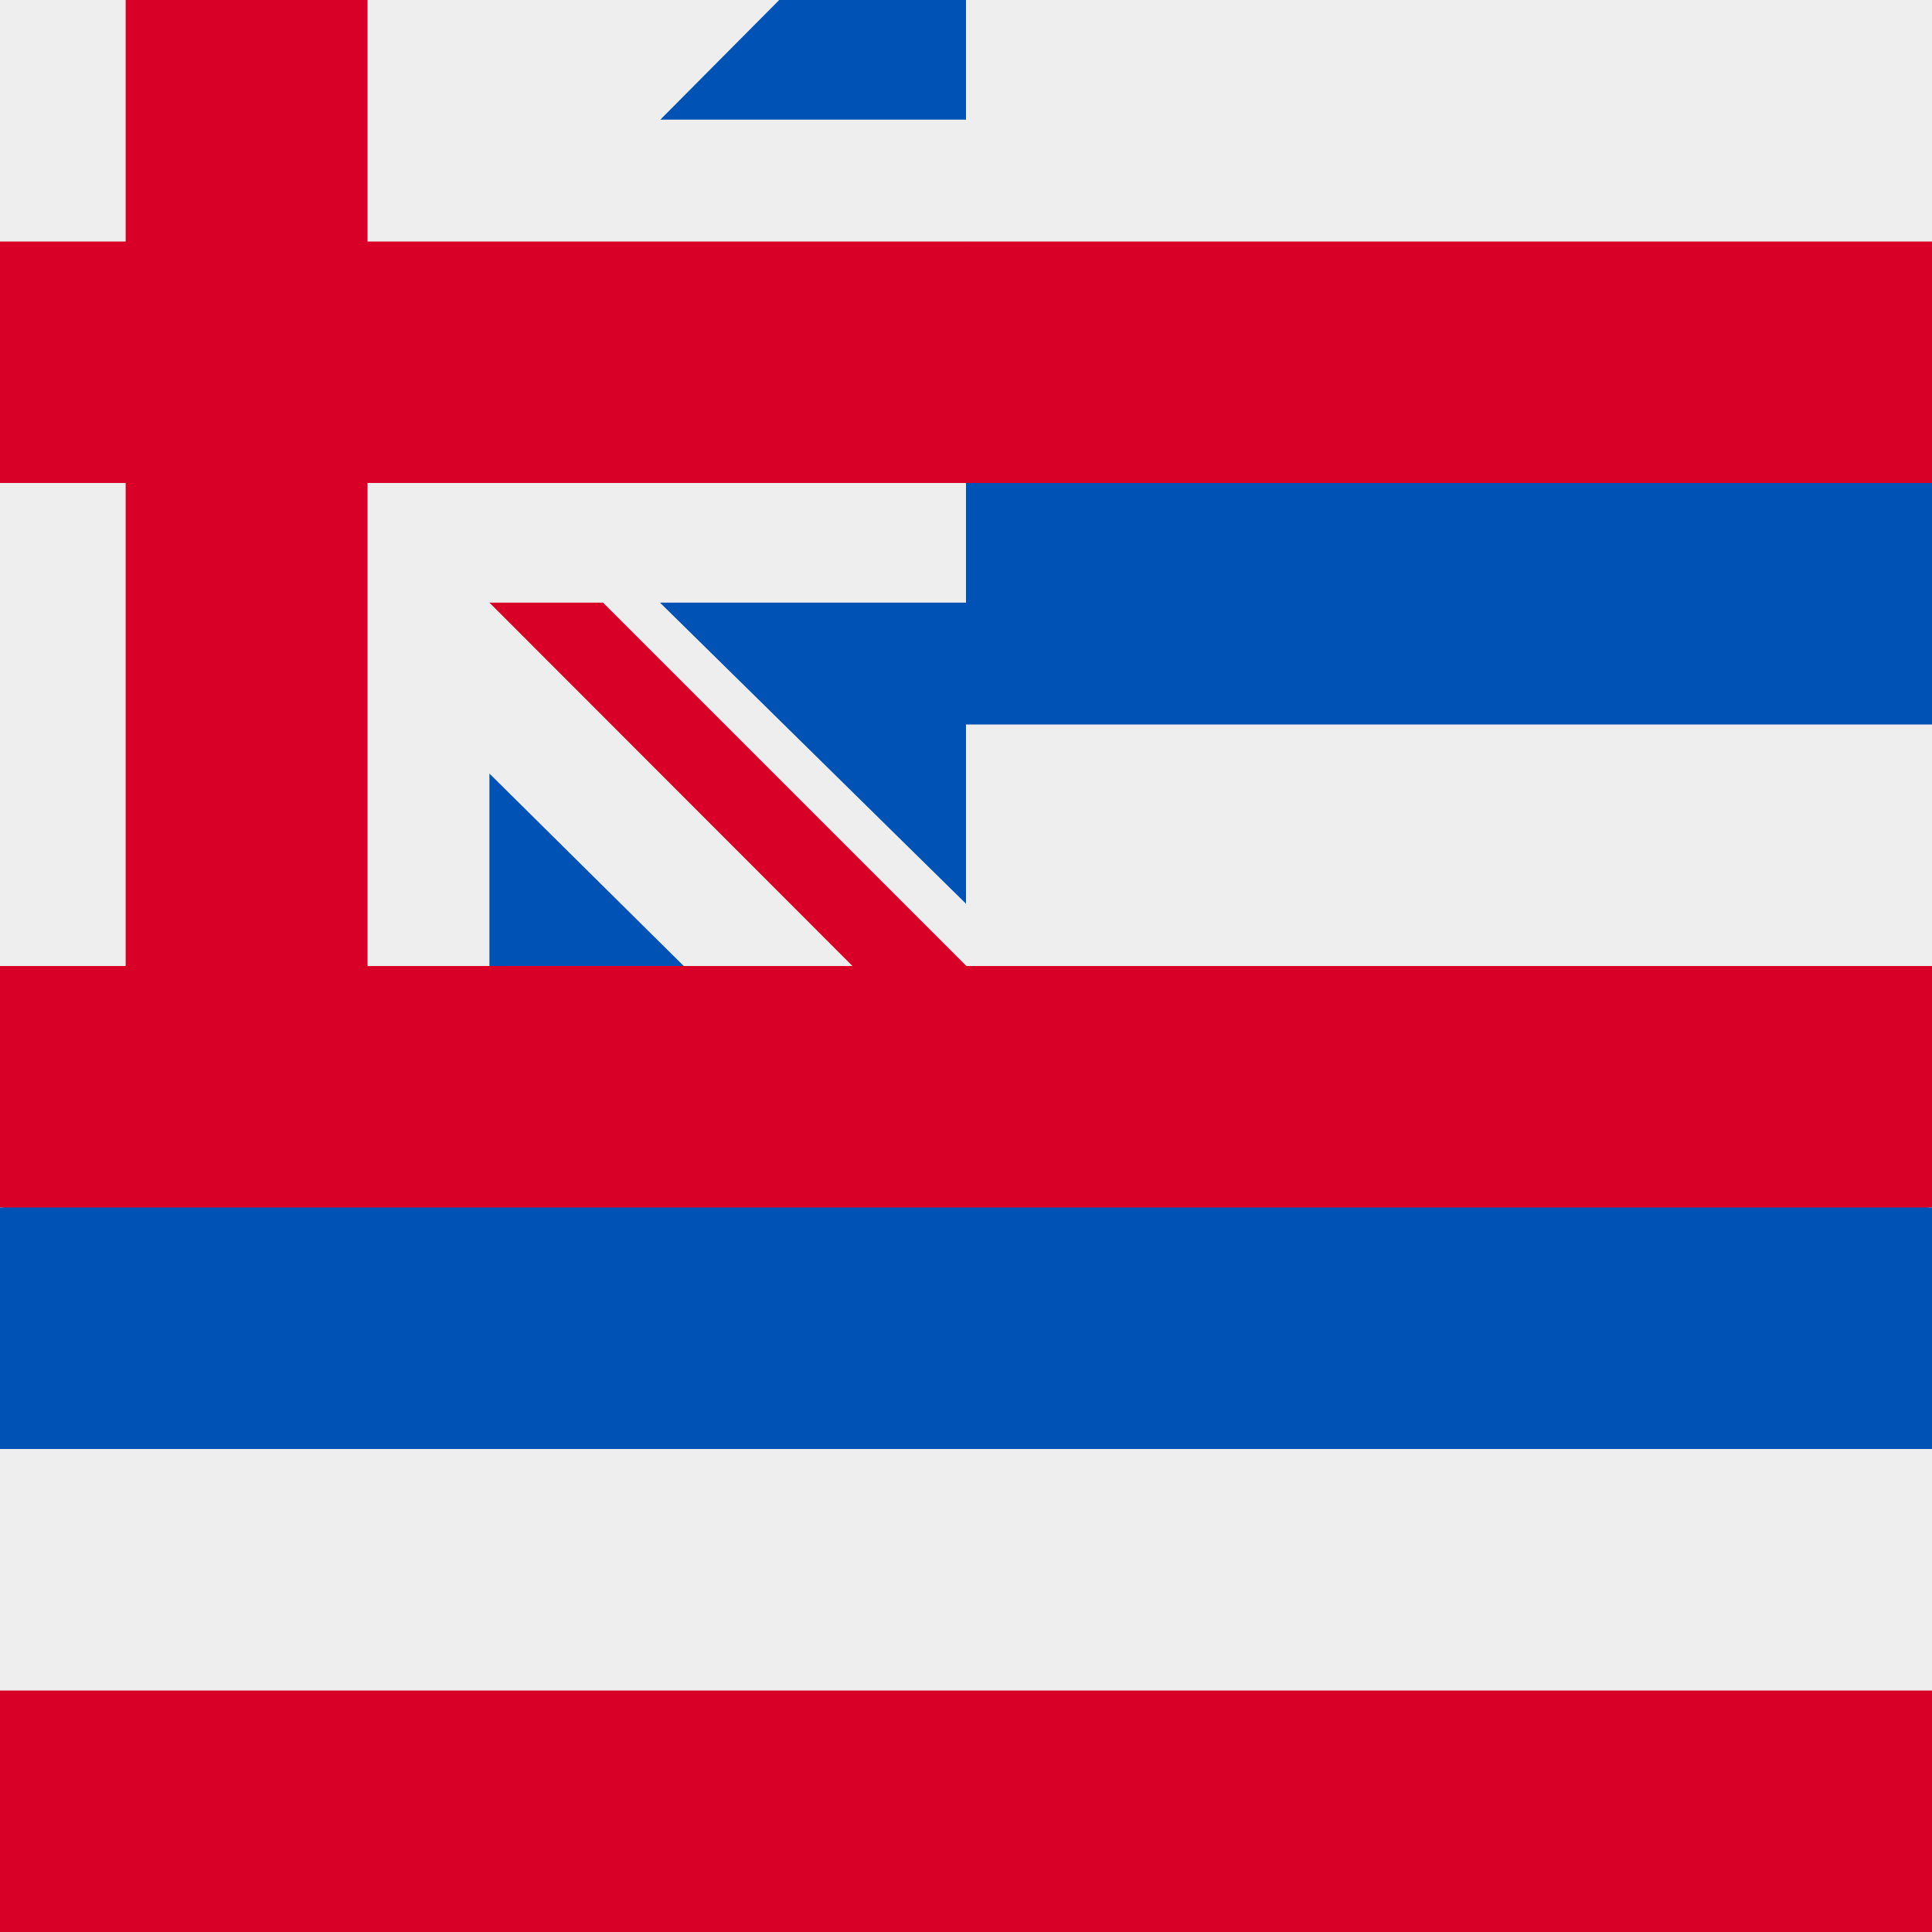
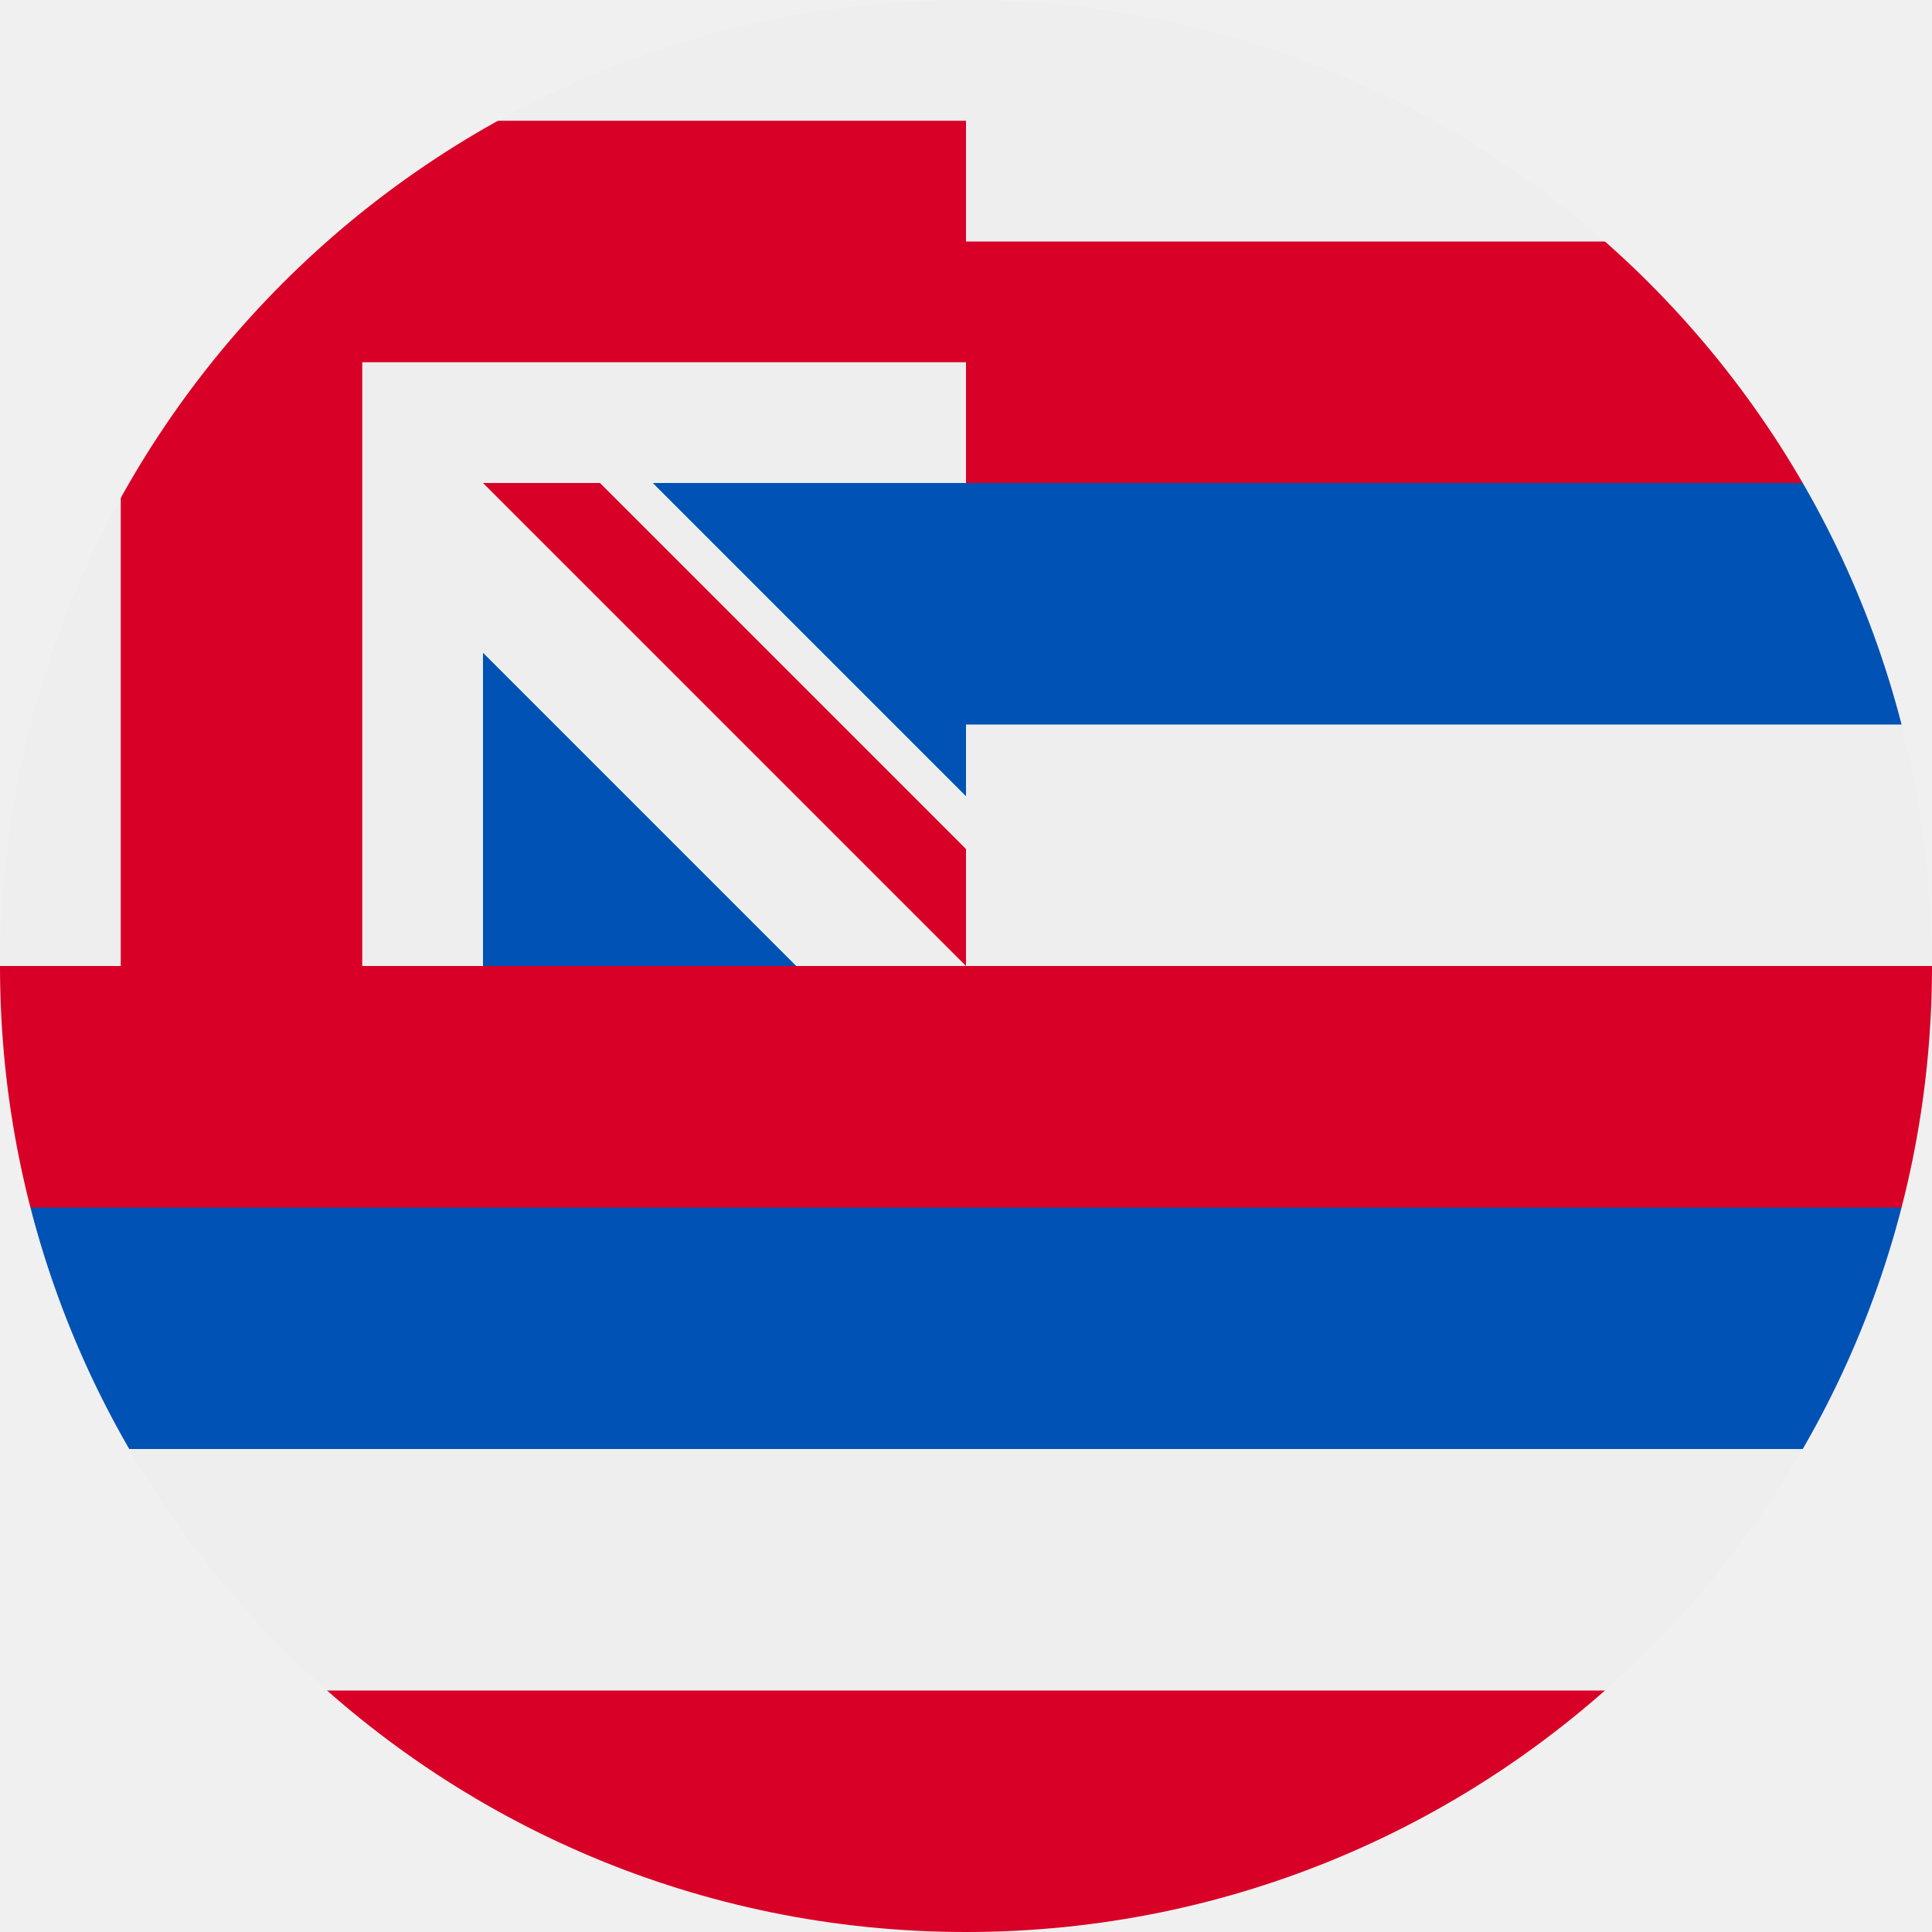
<svg xmlns="http://www.w3.org/2000/svg" width="512" height="512" viewBox="0 0 512 512">
-   <g>
-     <path fill="#eee" d="M0 256 256 0h256v64l-24 67.6 24 60.4v64l-30.9 71.1L512 384v64l-255.2 33.9L0 448v-64l33.4-57.7z" />
-     <path fill="#d80027" d="M0 448h512v64H0zm0-192h512v64l-256 17.8L0 320z" />
-     <path fill="#0052b4" d="M0 320h512v64H0z" />
-     <path fill="#d80027" d="M236.4 64H512v64l-275.6 15z" />
-     <path fill="#0052b4" d="M236.4 128H512v64H236.4z" />
-     <path fill="#eee" d="M0 0h33.3L64 20.9 97.4 0h109L256 31.7V64l-21.4 31.6L256 128v31.7l-20 31.5 20 48.3.1 16.5-21.8-9.3-8.4 9.3h-44.7l-33-12.7-18.5 12.7H97.4L66 235.4 33.3 256H0V128l21-31.6L0 64z" />
-     <path fill="#d80027" d="M33.3 0v64H0v64h33.3v144.4h64.1V128H256V64H97.4V0zm96.4 159.7L238.9 269h30.2L159.8 159.7z" />
-     <path fill="#0052b4" d="M206.5 0 175 31.7h81V0zm-31.6 159.7 81.1 79.8v-79.8zM129.7 205v51h51.5z" />
+   <mask id="a">
+     <circle cx="256" cy="256" r="256" fill="#fff" />
+   </mask>
+   <g mask="url(#a)">
+     <path fill="#eee" d="M0 256V96l32-32L0 32V0h32l32 32L96 0h416v64l-32 64 32 64v64l-32 64 32 64v64l-256 32L0 448v-64l32-64z" />
+     <path fill="#0052b4" d="m173 128 83 83v-19h256v-64L384 96l-128 32Zm-45 45v83h83zM0 320v64h512v-64l-256-32Z" />
+     <path fill="#d80027" d="M32 0v32H0v64h32v160H0v64h512v-64H96V96h160v32h256V64H256V32H96V0H32zm224 256v-31l-97-97h-31l128 128zM0 448v64h512v-64H0z" />
  </g>
</svg>
